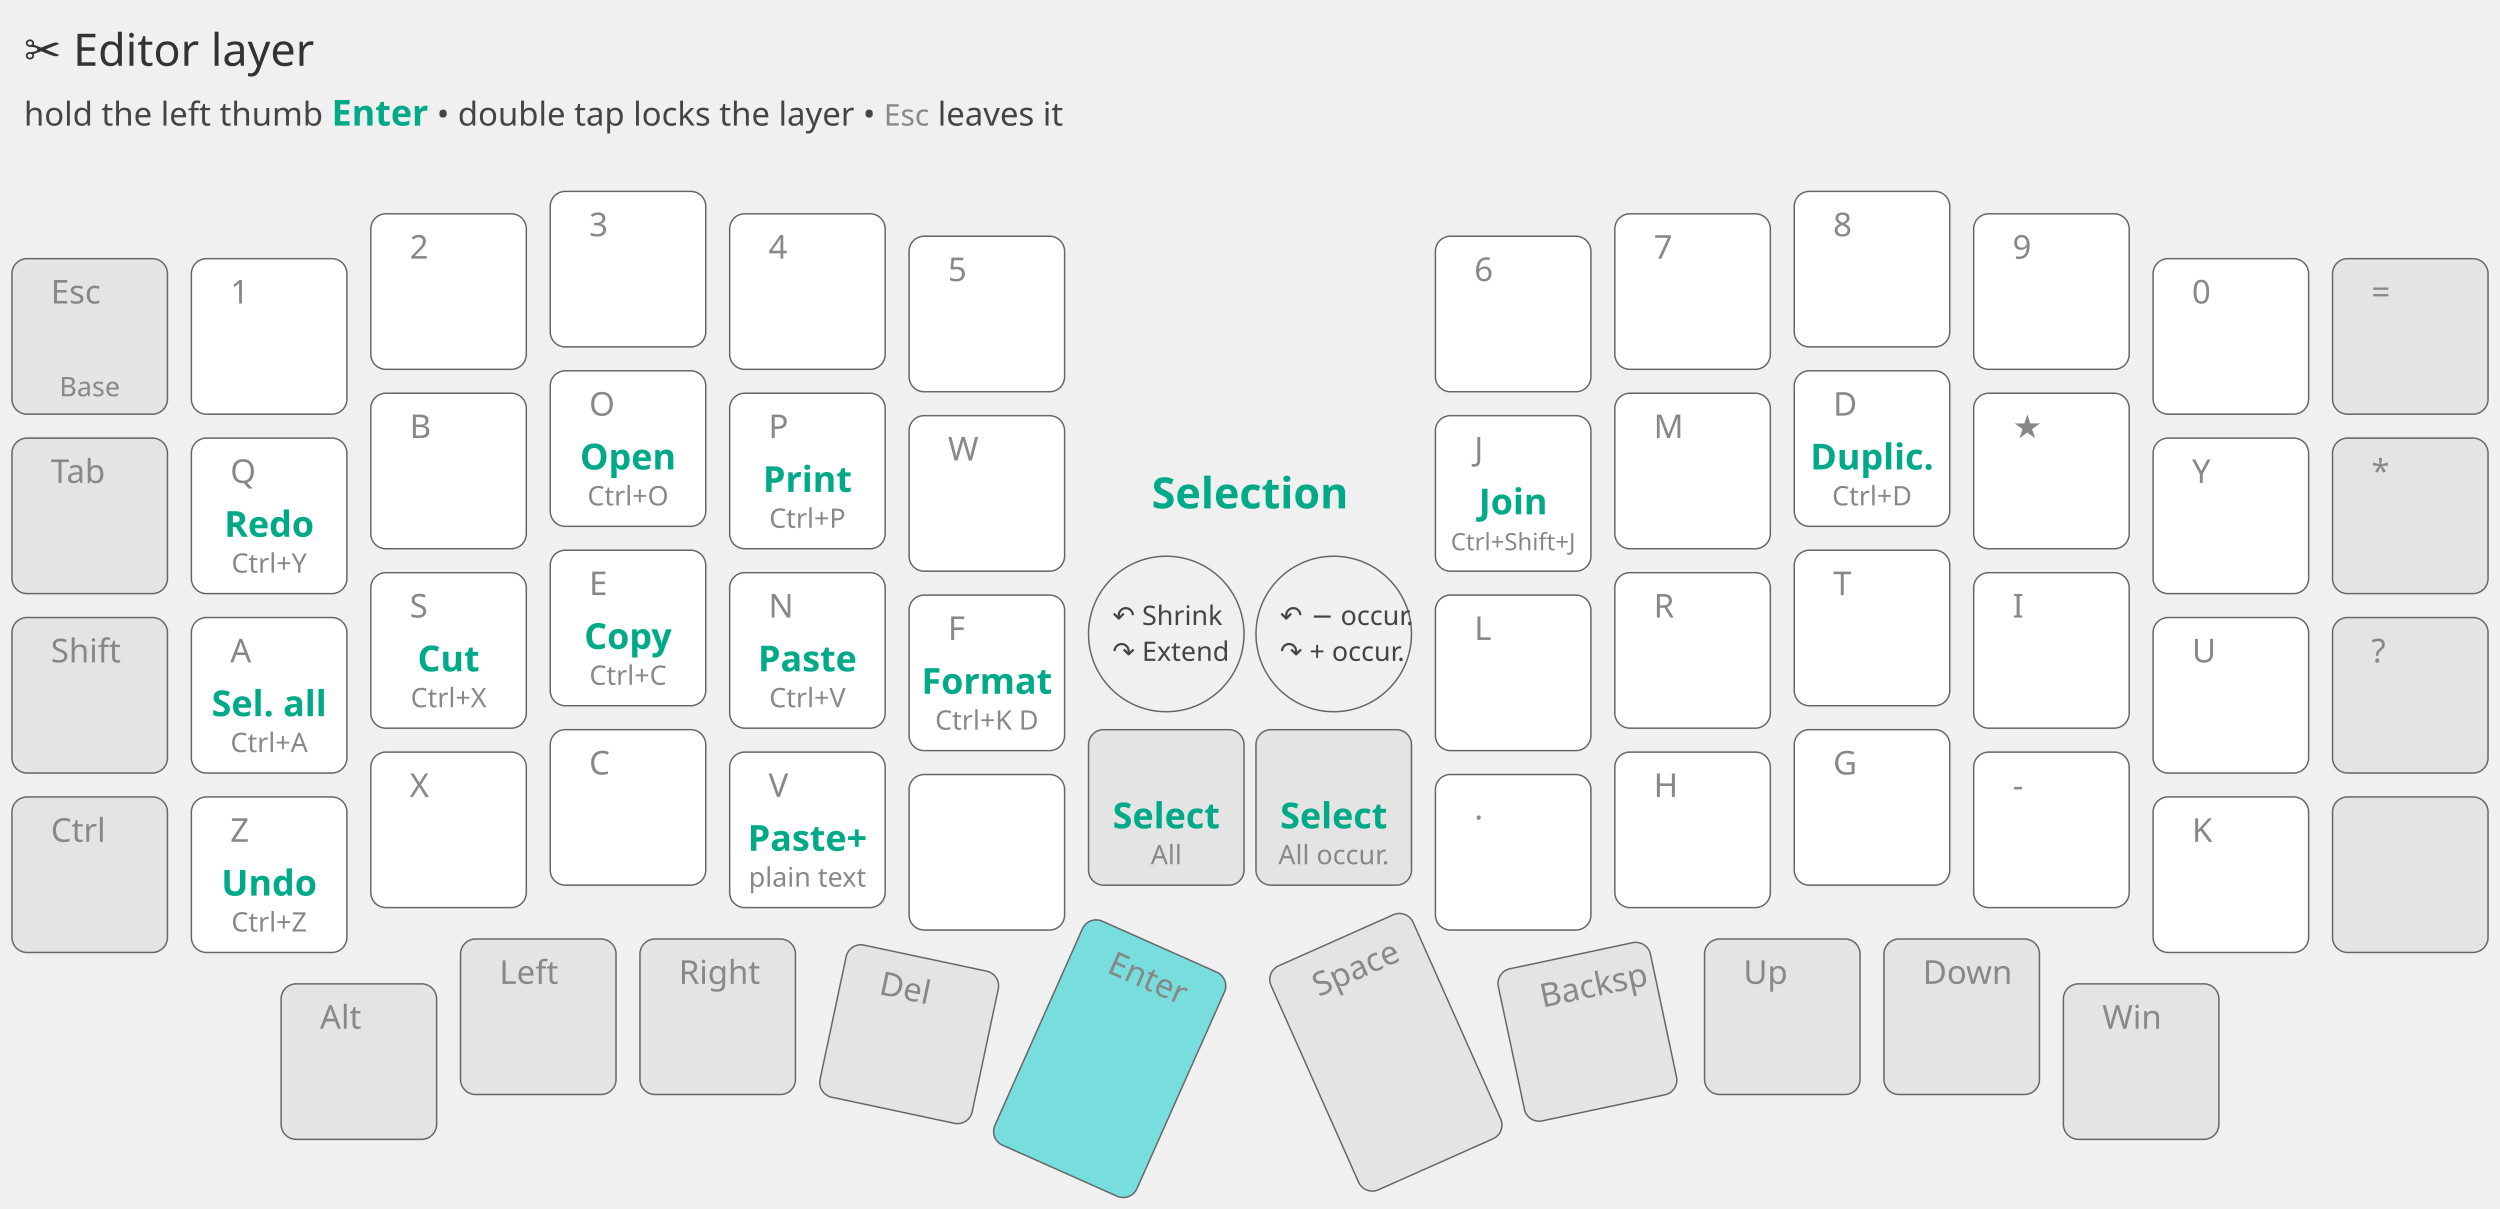
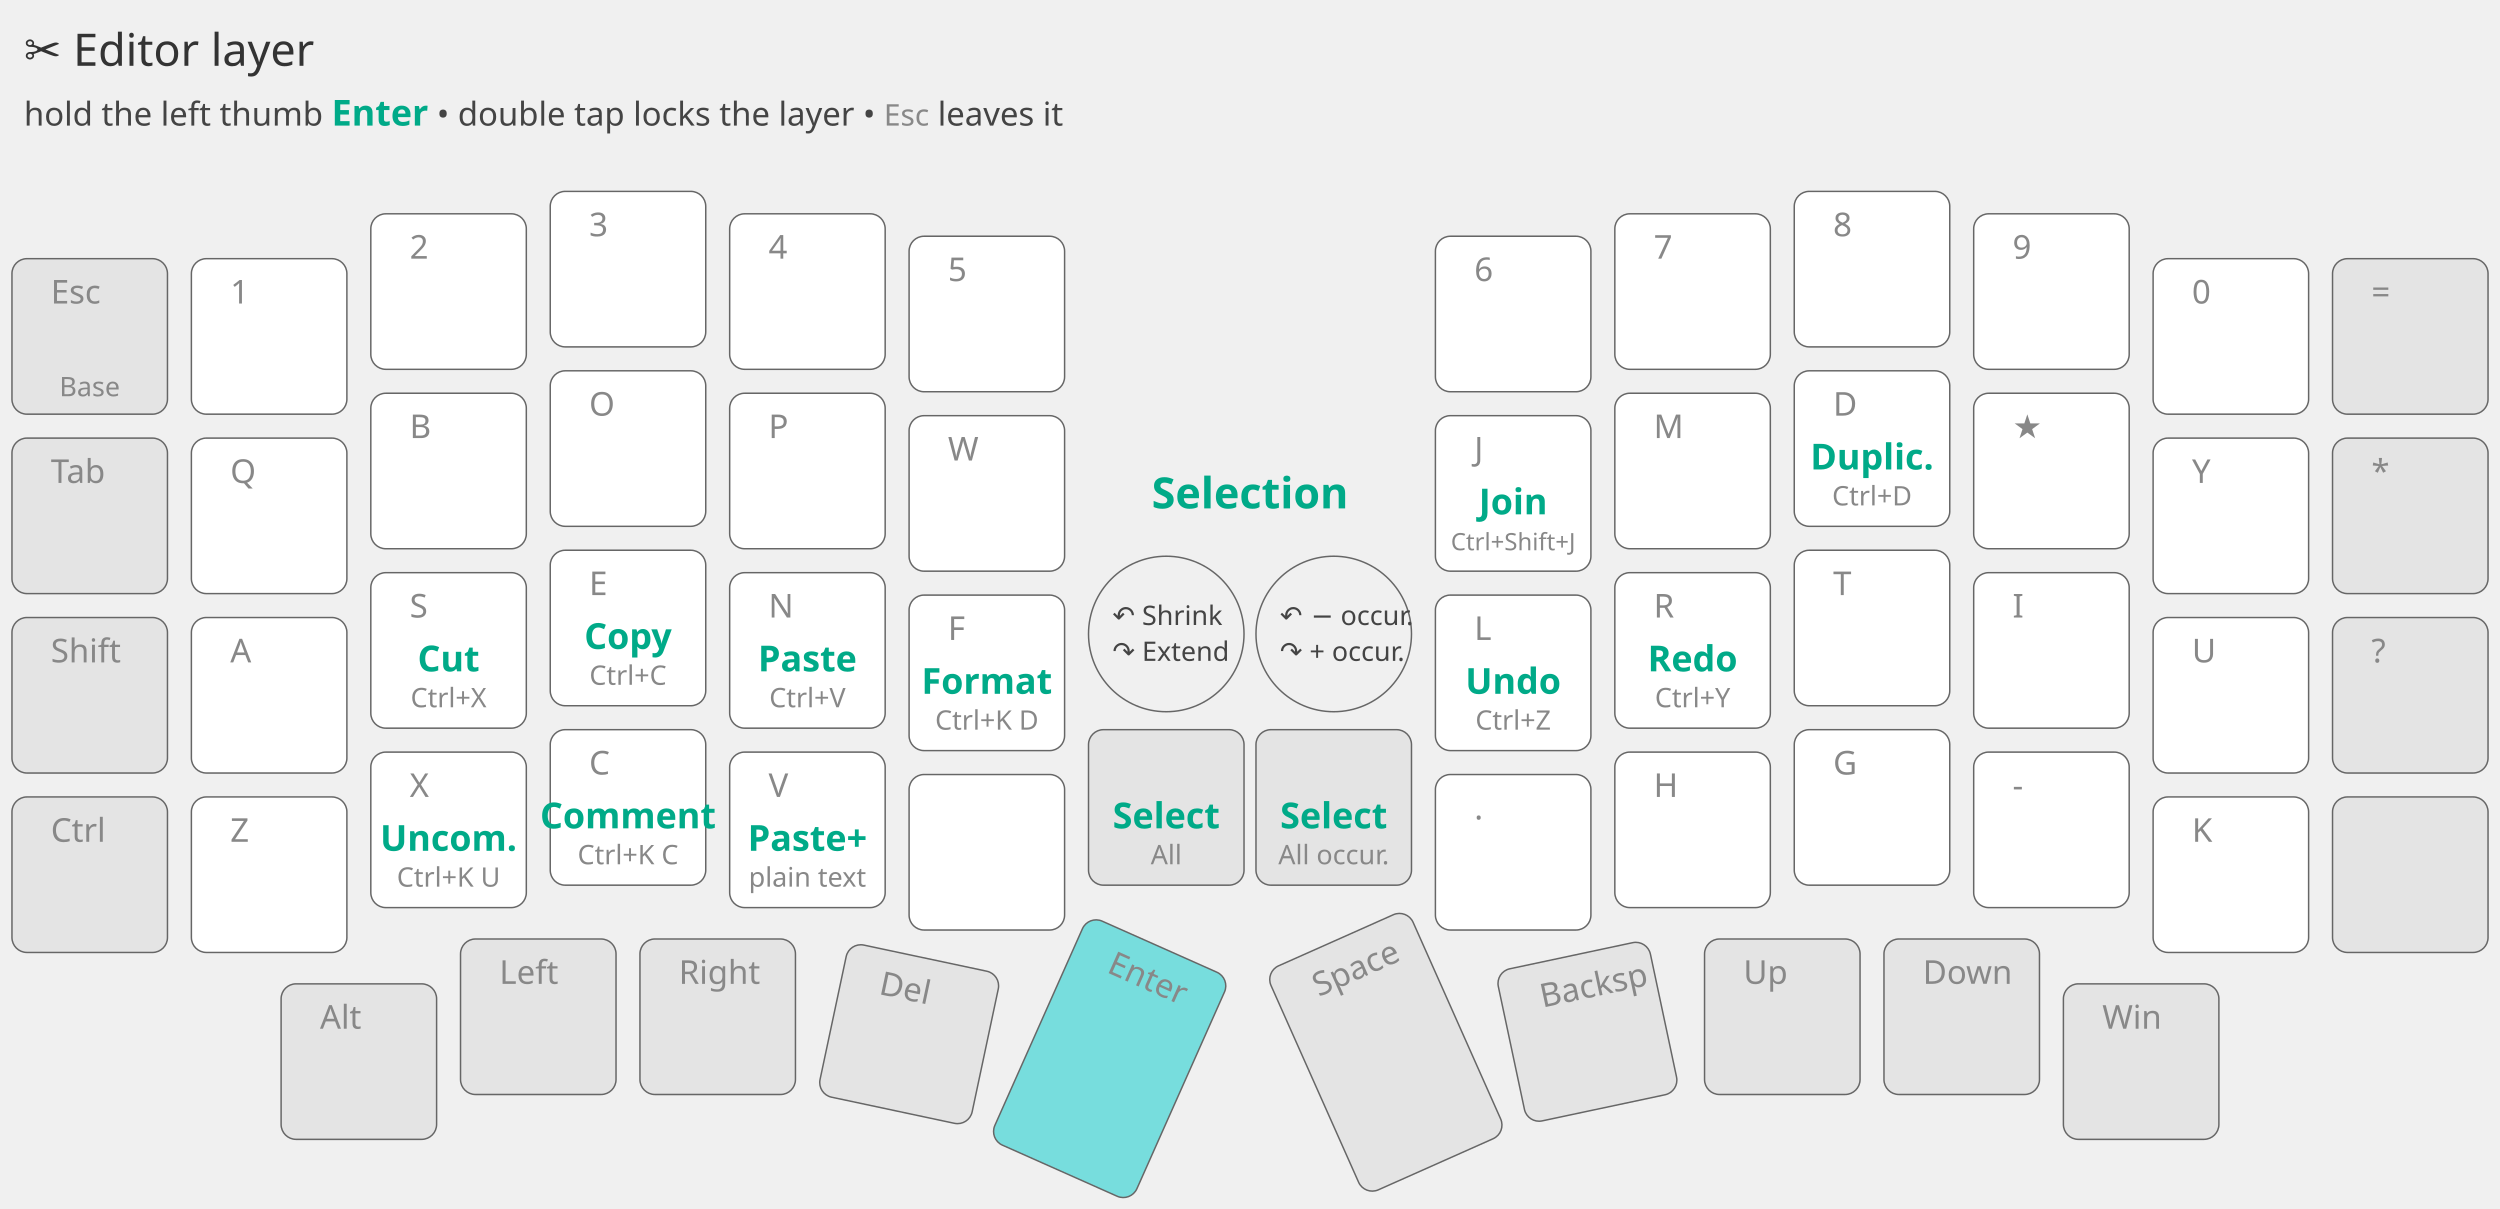
<svg xmlns="http://www.w3.org/2000/svg" viewBox="0 0 836 404">
  <style>
    :root { color-scheme: light dark; }
    rect, path, circle { fill: #fff; stroke: #666; stroke-width: .5px; }
    text { fill: #444; font: normal 18px sans-serif; text-anchor: middle; }

    .level1  { font-size: 18px; }
    .level2  { font-size: 12px; fill: #888; }
    .letter  { font-size: 16px; }
    .pair    { font-size: 16px; font-weight: bold; }
    .accent  { font-size: 13px; fill: #2a7; }
    .accent2 { font-size: 12px; fill: #6b6; }
    .sym     { font-size: 10px; fill: #7370a9; text-anchor: start; }
    .nav     { font-size: 10px; fill: #e83; text-anchor: end; }
    .cap     { font-size: 12px; }
    .capTL   { font-size: 11px; text-anchor: start; }
    .accent.word { font-size: 10px; }
    .exit    { font-size: 10px; fill: #888; }
    .ghost   { font-size: 11px; fill: #888; text-anchor: start; }
    .act     { font-size: 12px; fill: #0a8; font-weight: bold; }   /* what the key does */
    .chord   { font-size: 9px; fill: #888; }                       /* the shortcut it sends */
    .chord.long { font-size: 8px; }                              /* when it does not fit */
    .deadKey { fill: #e33; }
    .big     { font-size: 22px; }
    .specialKey rect { fill: #e4e4e4; }
    .title   { font-size: 15px; text-anchor: start; fill: #333; }
    .legend  { font-size: 11px; text-anchor: start; }
    .legend tspan { text-anchor: start; }
    .encTitle { font-size: 12px; }
    .encText  { font-size: 9px; text-anchor: start; }
    .encoder circle { fill: #f0f0f0; }

    #left  { transform: translate(  4px, 124px); }
    #right { transform: translate(480px, 124px); }

    /* column stagger */
    .col_L { transform: translate(  0px, 22.5px); }
    .col_1 { transform: translate( 60px, 22.5px); }
    .col_2 { transform: translate(120px,  7.5px); }
    .col_3 { transform: translate(180px,  0.0px); }
    .col_4 { transform: translate(240px,  7.5px); }
    .col_5 { transform: translate(300px, 15.0px); }
    .ext_L { transform: translate(360px, 120.0px); }

    .col_6 { transform: translate(  0px, 15.0px); }
    .col_7 { transform: translate( 60px,  7.5px); }
    .col_8 { transform: translate(120px,  0.0px); }
    .col_9 { transform: translate(180px,  7.5px); }
    .col_0 { transform: translate(240px, 22.5px); }
    .col_R { transform: translate(300px, 22.5px); }
    .ext_R { transform: translate(-60px, 120.0px); }

    /* thumb clusters, positioned with magic numbers */
    .thb_1 { transform: translate( 90px, 205px); }
    .thb_2 { transform: translate(150px, 190px); }
    .thb_3 { transform: translate(210px, 190px); }
    .thb_4 { transform: translate(280px, 191px); }
    .thb_5 { transform: translate(360px, 182px); }
    .thb_4 g { transform: rotate(12deg); }
    .thb_5 g { transform: rotate(24deg); }

    .thb_0 { transform: translate(210px, 205px); }
    .thb_9 { transform: translate(150px, 190px); }
    .thb_8 { transform: translate( 90px, 190px); }
    .thb_7 { transform: translate( 20px, 201px); }
    .thb_6 { transform: translate(-57px, 201px); }
    .thb_7 g { transform: rotate(-12deg); }
    .thb_6 g { transform: rotate(-24deg); }

    /* the two layer keys carry the colour of the layer they reach */
    #sym rect { fill: #99f; }
    #nav rect { fill: #e83; }
    #dk  rect { fill: #f99; }
    #edit rect { fill: #7dd; }

    @media (prefers-color-scheme: dark) {
      rect, path, circle { fill: #444; }
      text             { fill: #bbb; }
      .specialKey rect { fill: #333; }
      .encoder circle  { fill: #3a3a3a; }
      .level2          { fill: #888; }
      .accent          { fill: #6b6; }
      .accent2         { fill: #4a4; }
      .ghost           { fill: #999; }
      .title           { fill: #ccc; }
      .exit            { fill: #999; }
      #sym rect        { fill: #77d; }
      #nav rect        { fill: #c72; }
      #dk  rect        { fill: #b44; }
      #edit rect       { fill: #277; }
      .act             { fill: #5cc; }
      .chord           { fill: #999; }
      #sym text, #nav text, #dk text, #edit text { fill: #fff; }
    }
  </style>
  <text x="8" y="22" class="title">✂️ Editor layer</text>
  <text x="8" y="42" class="legend">hold the left thumb <tspan class="act">Enter</tspan> • double tap locks the layer • <tspan class="exit">Esc</tspan> leaves it</text>
  <g class="encoder">
    <text x="418" y="170" class="encTitle">
      <tspan class="act" style="text-anchor: middle; font-size: larger">Selection</tspan>
    </text>
    <circle cx="390" cy="212" r="26" />
    <text x="372" y="209" class="encText">↶ Shrink</text>
    <text x="372" y="221" class="encText">↷ Extend</text>
    <circle cx="446" cy="212" r="26" />
    <text x="428" y="209" class="encText">↶ − occur.</text>
    <text x="428" y="221" class="encText">↷ + occur.</text>
  </g>
  <g id="left">
    <g class="col_L specialKey">
      <g transform="translate(0 -60)">
        <rect width="52" height="52" rx="5" ry="5" />
        <text x="13" y="15" class="ghost">Esc</text>
        <text x="26" y="46" class="chord">Base</text>
      </g>
      <g transform="translate(0 0)">
        <rect width="52" height="52" rx="5" ry="5" />
        <text x="13" y="15" class="ghost">Tab</text>
      </g>
      <g transform="translate(0 60)">
        <rect width="52" height="52" rx="5" ry="5" />
        <text x="13" y="15" class="ghost">Shift</text>
      </g>
      <g transform="translate(0 120)">
        <rect width="52" height="52" rx="5" ry="5" />
        <text x="13" y="15" class="ghost">Ctrl</text>
      </g>
    </g>
    <g class="col_1">
      <g transform="translate(0 -60)">
        <rect width="52" height="52" rx="5" ry="5" />
        <text x="13" y="15" class="ghost">1</text>
      </g>
      <g transform="translate(0 0)">
        <rect width="52" height="52" rx="5" ry="5" />
        <text x="13" y="15" class="ghost">Q</text>
-         <text x="26" y="33" class="act">Redo</text>
-         <text x="26" y="45" class="chord">Ctrl+Y</text>
      </g>
      <g transform="translate(0 60)">
        <rect width="52" height="52" rx="5" ry="5" />
        <text x="13" y="15" class="ghost">A</text>
-         <text x="26" y="33" class="act">Sel. all</text>
-         <text x="26" y="45" class="chord">Ctrl+A</text>
      </g>
      <g transform="translate(0 120)">
        <rect width="52" height="52" rx="5" ry="5" />
        <text x="13" y="15" class="ghost">Z</text>
-         <text x="26" y="33" class="act">Undo</text>
-         <text x="26" y="45" class="chord">Ctrl+Z</text>
      </g>
    </g>
    <g class="col_2">
      <g transform="translate(0 -60)">
        <rect width="52" height="52" rx="5" ry="5" />
        <text x="13" y="15" class="ghost">2</text>
      </g>
      <g transform="translate(0 0)">
        <rect width="52" height="52" rx="5" ry="5" />
        <text x="13" y="15" class="ghost">B</text>
      </g>
      <g transform="translate(0 60)">
        <rect width="52" height="52" rx="5" ry="5" />
        <text x="13" y="15" class="ghost">S</text>
        <text x="26" y="33" class="act">Cut</text>
        <text x="26" y="45" class="chord">Ctrl+X</text>
      </g>
      <g transform="translate(0 120)">
        <rect width="52" height="52" rx="5" ry="5" />
        <text x="13" y="15" class="ghost">X</text>
+         <text x="26" y="33" class="act">Uncom.</text>
+         <text x="26" y="45" class="chord">Ctrl+K U</text>
      </g>
    </g>
    <g class="col_3">
      <g transform="translate(0 -60)">
        <rect width="52" height="52" rx="5" ry="5" />
        <text x="13" y="15" class="ghost">3</text>
      </g>
      <g transform="translate(0 0)">
        <rect width="52" height="52" rx="5" ry="5" />
        <text x="13" y="15" class="ghost">O</text>
-         <text x="26" y="33" class="act">Open</text>
-         <text x="26" y="45" class="chord">Ctrl+O</text>
      </g>
      <g transform="translate(0 60)">
        <rect width="52" height="52" rx="5" ry="5" />
        <text x="13" y="15" class="ghost">E</text>
        <text x="26" y="33" class="act">Copy</text>
        <text x="26" y="45" class="chord">Ctrl+C</text>
      </g>
      <g transform="translate(0 120)">
        <rect width="52" height="52" rx="5" ry="5" />
        <text x="13" y="15" class="ghost">C</text>
+         <text x="26" y="33" class="act">Comment</text>
+         <text x="26" y="45" class="chord">Ctrl+K C</text>
      </g>
    </g>
    <g class="col_4">
      <g transform="translate(0 -60)">
        <rect width="52" height="52" rx="5" ry="5" />
        <text x="13" y="15" class="ghost">4</text>
      </g>
      <g transform="translate(0 0)">
        <rect width="52" height="52" rx="5" ry="5" />
        <text x="13" y="15" class="ghost">P</text>
-         <text x="26" y="33" class="act">Print</text>
-         <text x="26" y="45" class="chord">Ctrl+P</text>
      </g>
      <g transform="translate(0 60)">
        <rect width="52" height="52" rx="5" ry="5" />
        <text x="13" y="15" class="ghost">N</text>
        <text x="26" y="33" class="act">Paste</text>
        <text x="26" y="45" class="chord">Ctrl+V</text>
      </g>
      <g transform="translate(0 120)">
        <rect width="52" height="52" rx="5" ry="5" />
        <text x="13" y="15" class="ghost">V</text>
        <text x="26" y="33" class="act">Paste+</text>
        <text x="26" y="45" class="chord">plain text</text>
      </g>
    </g>
    <g class="col_5">
      <g transform="translate(0 -60)">
        <rect width="52" height="52" rx="5" ry="5" />
        <text x="13" y="15" class="ghost">5</text>
      </g>
      <g transform="translate(0 0)">
        <rect width="52" height="52" rx="5" ry="5" />
        <text x="13" y="15" class="ghost">W</text>
      </g>
      <g transform="translate(0 60)">
        <rect width="52" height="52" rx="5" ry="5" />
        <text x="13" y="15" class="ghost">F</text>
        <text x="26" y="33" class="act">Format</text>
        <text x="26" y="45" class="chord">Ctrl+K D</text>
      </g>
      <g transform="translate(0 120)">
        <rect width="52" height="52" rx="5" ry="5" />
        <text x="13" y="15" class="ghost" />
      </g>
    </g>
    <g class="ext_L specialKey">
      <g>
        <rect width="52" height="52" rx="5" ry="5" />
        <text x="26" y="33" class="act">Select</text>
        <text x="26" y="45" class="chord">All</text>
      </g>
    </g>
    <g class="thb_5 specialKey" id="edit">
      <g>
        <rect width="52" height="82" rx="5" ry="5" />
        <text x="13" y="15" class="ghost">Enter</text>
      </g>
    </g>
    <g class="thb_4 specialKey">
      <g>
        <rect width="52" height="52" rx="5" ry="5" />
        <text x="13" y="15" class="ghost">Del</text>
      </g>
    </g>
    <g class="thb_3 specialKey">
      <g>
        <rect width="52" height="52" rx="5" ry="5" />
        <text x="13" y="15" class="ghost">Right</text>
      </g>
    </g>
    <g class="thb_2 specialKey">
      <g>
        <rect width="52" height="52" rx="5" ry="5" />
        <text x="13" y="15" class="ghost">Left</text>
      </g>
    </g>
    <g class="thb_1 specialKey">
      <g>
        <rect width="52" height="52" rx="5" ry="5" />
        <text x="13" y="15" class="ghost">Alt</text>
      </g>
    </g>
  </g>
  <g id="right">
    <g class="col_6">
      <g transform="translate(0 -60)">
        <rect width="52" height="52" rx="5" ry="5" />
        <text x="13" y="15" class="ghost">6</text>
      </g>
      <g transform="translate(0 0)">
        <rect width="52" height="52" rx="5" ry="5" />
        <text x="13" y="15" class="ghost">J</text>
        <text x="26" y="33" class="act">Join</text>
        <text x="26" y="45" class="chord long">Ctrl+Shift+J</text>
      </g>
      <g transform="translate(0 60)">
        <rect width="52" height="52" rx="5" ry="5" />
        <text x="13" y="15" class="ghost">L</text>
+         <text x="26" y="33" class="act">Undo</text>
+         <text x="26" y="45" class="chord">Ctrl+Z</text>
      </g>
      <g transform="translate(0 120)">
        <rect width="52" height="52" rx="5" ry="5" />
        <text x="13" y="15" class="ghost">.</text>
      </g>
    </g>
    <g class="col_7">
      <g transform="translate(0 -60)">
        <rect width="52" height="52" rx="5" ry="5" />
        <text x="13" y="15" class="ghost">7</text>
      </g>
      <g transform="translate(0 0)">
        <rect width="52" height="52" rx="5" ry="5" />
        <text x="13" y="15" class="ghost">M</text>
      </g>
      <g transform="translate(0 60)">
        <rect width="52" height="52" rx="5" ry="5" />
        <text x="13" y="15" class="ghost">R</text>
+         <text x="26" y="33" class="act">Redo</text>
+         <text x="26" y="45" class="chord">Ctrl+Y</text>
      </g>
      <g transform="translate(0 120)">
        <rect width="52" height="52" rx="5" ry="5" />
        <text x="13" y="15" class="ghost">H</text>
      </g>
    </g>
    <g class="col_8">
      <g transform="translate(0 -60)">
        <rect width="52" height="52" rx="5" ry="5" />
        <text x="13" y="15" class="ghost">8</text>
      </g>
      <g transform="translate(0 0)">
        <rect width="52" height="52" rx="5" ry="5" />
        <text x="13" y="15" class="ghost">D</text>
        <text x="26" y="33" class="act">Duplic.</text>
        <text x="26" y="45" class="chord">Ctrl+D</text>
      </g>
      <g transform="translate(0 60)">
        <rect width="52" height="52" rx="5" ry="5" />
        <text x="13" y="15" class="ghost">T</text>
      </g>
      <g transform="translate(0 120)">
        <rect width="52" height="52" rx="5" ry="5" />
        <text x="13" y="15" class="ghost">G</text>
      </g>
    </g>
    <g class="col_9">
      <g transform="translate(0 -60)">
        <rect width="52" height="52" rx="5" ry="5" />
        <text x="13" y="15" class="ghost">9</text>
      </g>
      <g transform="translate(0 0)">
        <rect width="52" height="52" rx="5" ry="5" />
        <text x="13" y="15" class="ghost">★</text>
      </g>
      <g transform="translate(0 60)">
        <rect width="52" height="52" rx="5" ry="5" />
        <text x="13" y="15" class="ghost">I</text>
      </g>
      <g transform="translate(0 120)">
        <rect width="52" height="52" rx="5" ry="5" />
        <text x="13" y="15" class="ghost">-</text>
      </g>
    </g>
    <g class="col_0">
      <g transform="translate(0 -60)">
        <rect width="52" height="52" rx="5" ry="5" />
        <text x="13" y="15" class="ghost">0</text>
      </g>
      <g transform="translate(0 0)">
        <rect width="52" height="52" rx="5" ry="5" />
        <text x="13" y="15" class="ghost">Y</text>
      </g>
      <g transform="translate(0 60)">
        <rect width="52" height="52" rx="5" ry="5" />
        <text x="13" y="15" class="ghost">U</text>
      </g>
      <g transform="translate(0 120)">
        <rect width="52" height="52" rx="5" ry="5" />
        <text x="13" y="15" class="ghost">K</text>
      </g>
    </g>
    <g class="col_R specialKey">
      <g transform="translate(0 -60)">
        <rect width="52" height="52" rx="5" ry="5" />
        <text x="13" y="15" class="ghost">=</text>
      </g>
      <g transform="translate(0 0)">
        <rect width="52" height="52" rx="5" ry="5" />
        <text x="13" y="15" class="ghost">*</text>
      </g>
      <g transform="translate(0 60)">
        <rect width="52" height="52" rx="5" ry="5" />
        <text x="13" y="15" class="ghost">?</text>
      </g>
      <g transform="translate(0 120)">
        <rect width="52" height="52" rx="5" ry="5" />
        <text x="13" y="15" class="ghost">  </text>
      </g>
    </g>
    <g class="ext_R specialKey">
      <g>
        <rect width="52" height="52" rx="5" ry="5" />
        <text x="26" y="33" class="act">Select</text>
        <text x="26" y="45" class="chord">All occur.</text>
      </g>
    </g>
    <g class="thb_6 specialKey">
      <g>
        <rect width="52" height="82" rx="5" ry="5" />
        <text x="13" y="15" class="ghost">Space</text>
      </g>
    </g>
    <g class="thb_7 specialKey">
      <g>
        <rect width="52" height="52" rx="5" ry="5" />
        <text x="13" y="15" class="ghost">Backsp</text>
      </g>
    </g>
    <g class="thb_8 specialKey">
      <g>
        <rect width="52" height="52" rx="5" ry="5" />
        <text x="13" y="15" class="ghost">Up</text>
      </g>
    </g>
    <g class="thb_9 specialKey">
      <g>
        <rect width="52" height="52" rx="5" ry="5" />
        <text x="13" y="15" class="ghost">Down</text>
      </g>
    </g>
    <g class="thb_0 specialKey">
      <g>
        <rect width="52" height="52" rx="5" ry="5" />
        <text x="13" y="15" class="ghost">Win</text>
      </g>
    </g>
  </g>
</svg>
